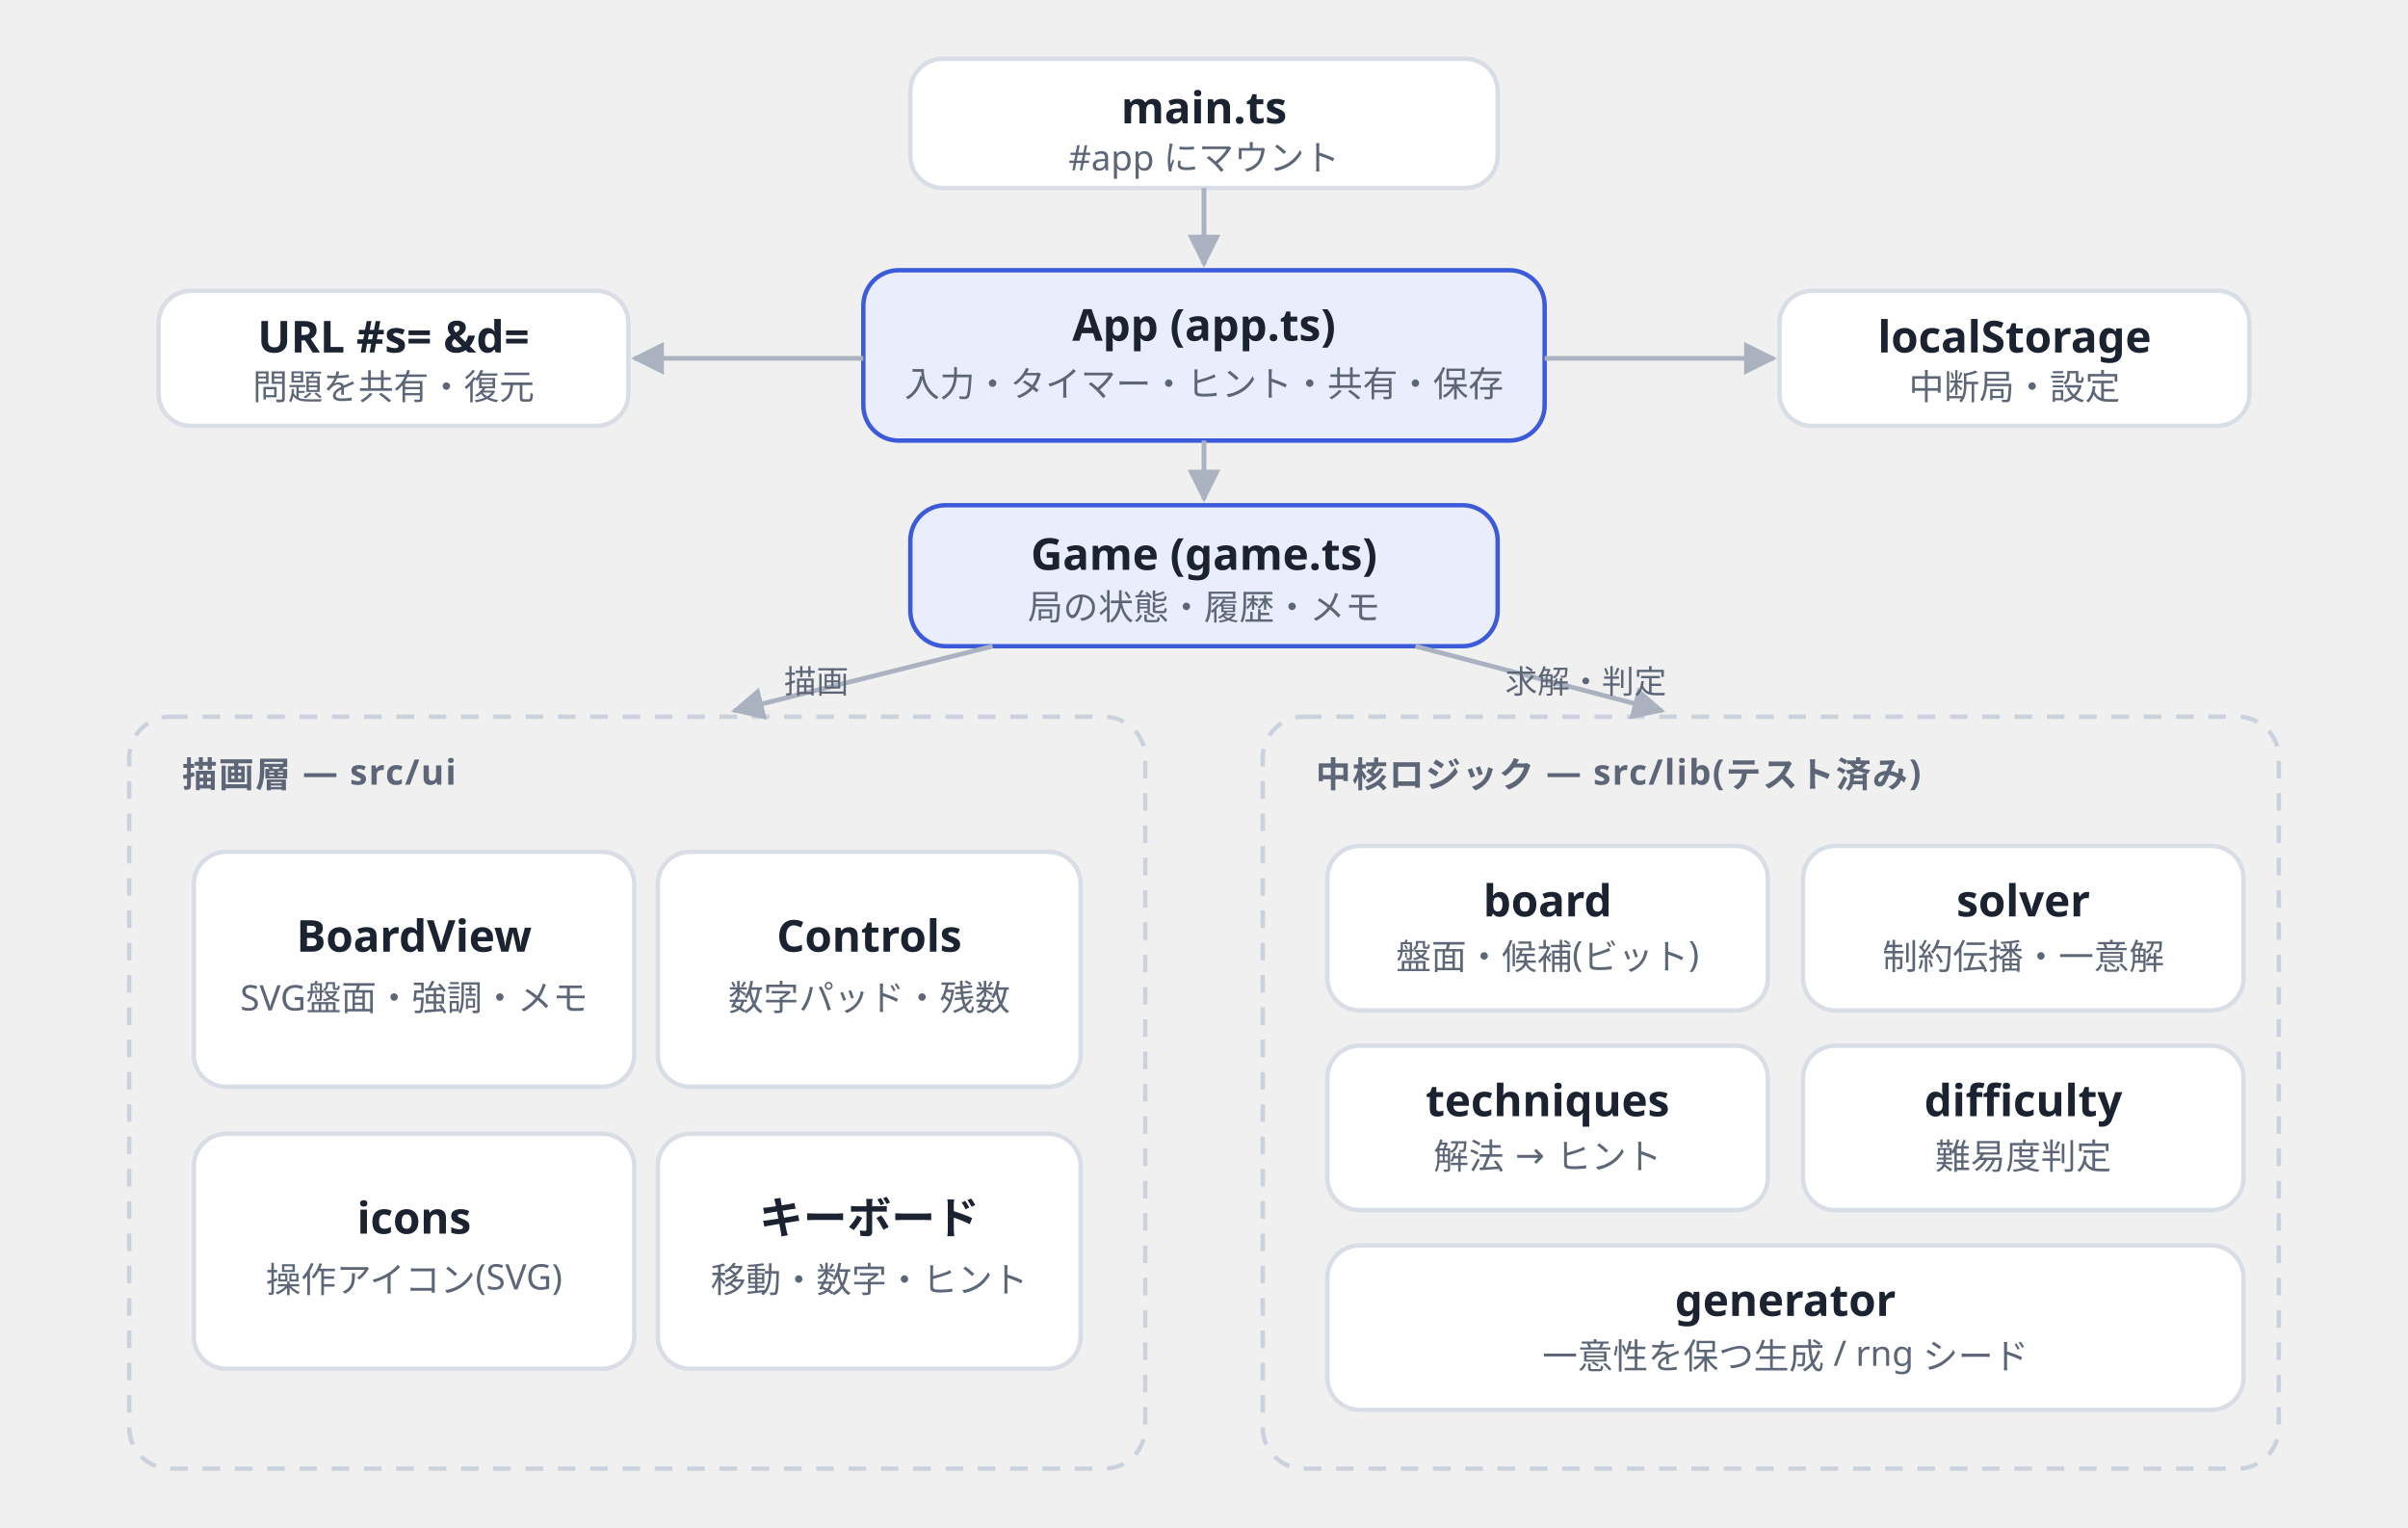
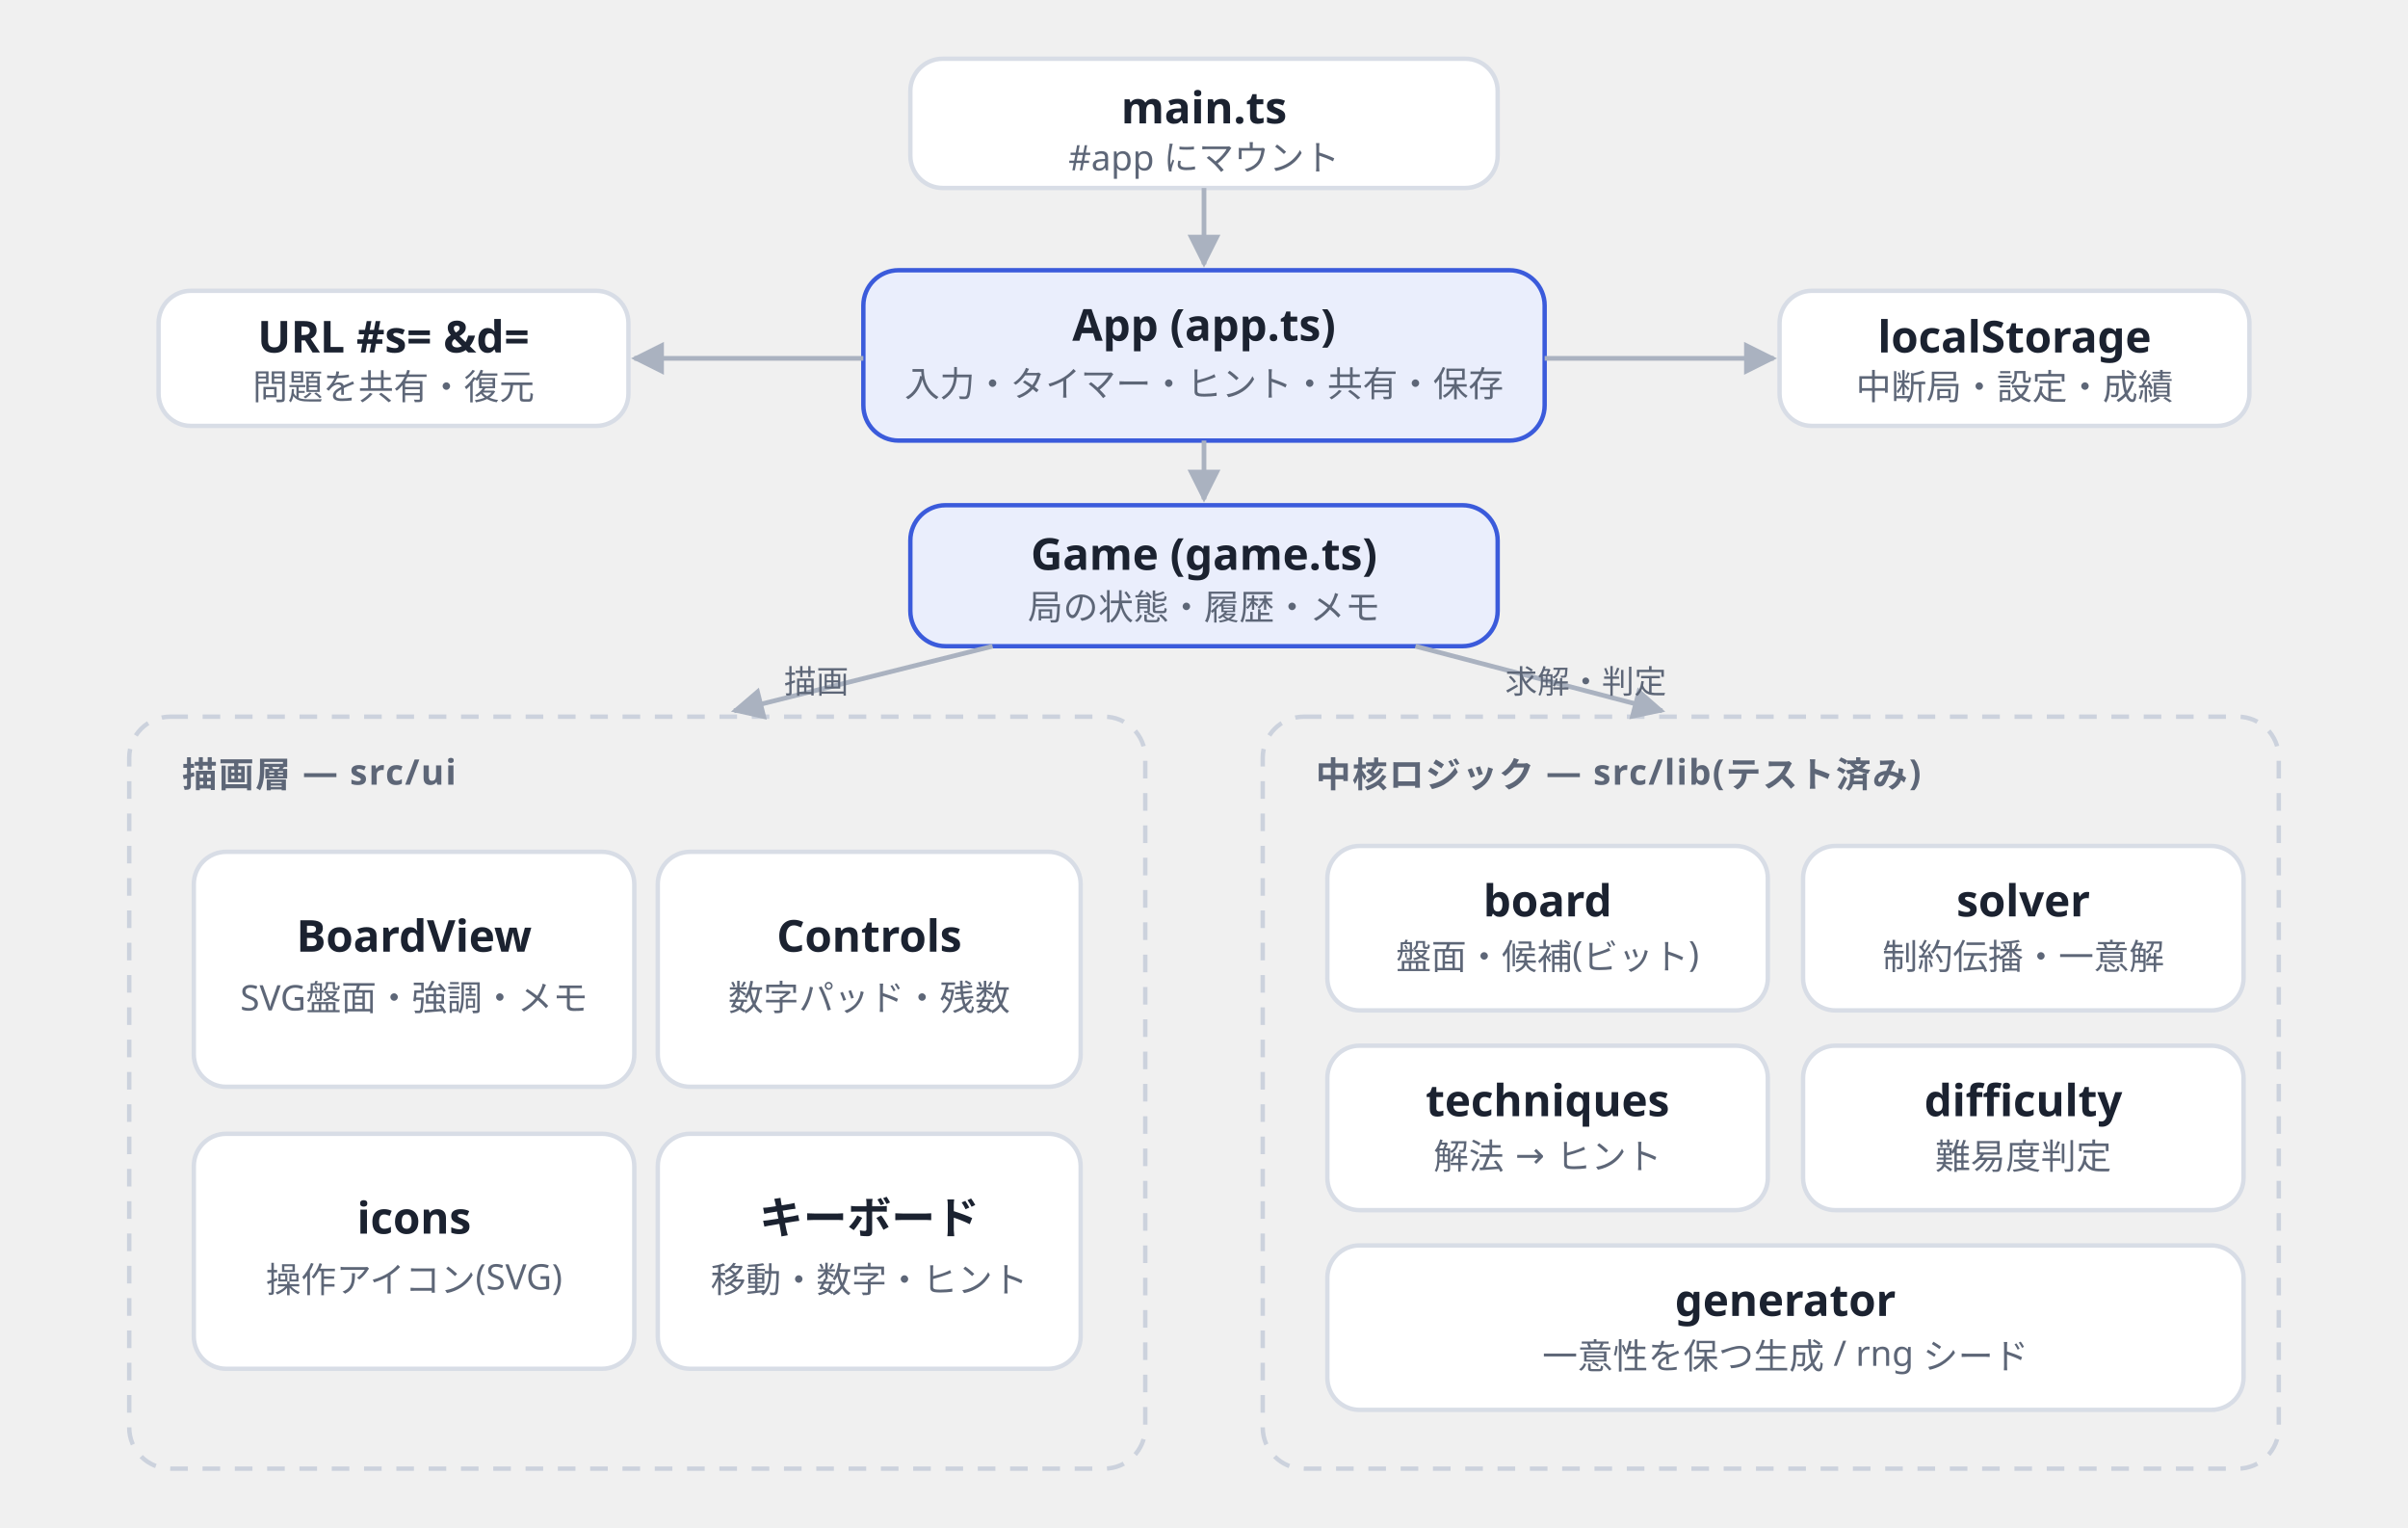
<svg xmlns="http://www.w3.org/2000/svg" viewBox="0 0 820 520" role="img" aria-labelledby="arch-title arch-desc" font-family="'Hiragino Sans','Noto Sans JP',system-ui,sans-serif">
  <style>
    .panel { fill: none; stroke: #ccd2dd; stroke-width: 1.5; stroke-dasharray: 6 5; }
    .node { fill: #ffffff; stroke: #d8dde6; stroke-width: 1.5; }
    .accent { fill: #eaeefc; stroke: #3b5bdb; stroke-width: 1.5; }
    .lbl { fill: #1b2230; font-size: 15px; font-weight: 600; }
    .sub { fill: #5d6677; font-size: 12px; }
    .tag { fill: #5d6677; font-size: 12px; font-weight: 600; letter-spacing: .04em; }
    .edge { stroke: #aab2c0; stroke-width: 1.6; fill: none; }
    .edge-lbl { fill: #5d6677; font-size: 11px; }
    @media (prefers-color-scheme: dark) {
      .panel { stroke: #3a4252; }
      .node { fill: #161b27; stroke: #2a3242; }
      .accent { fill: #1c2438; stroke: #7c93f7; }
      .lbl { fill: #e8ecf4; }
      .sub, .tag, .edge-lbl { fill: #99a3b4; }
      .edge { stroke: #56607a; }
    }
  </style>
  <defs>
    <marker id="arr" viewBox="0 0 10 10" refX="9" refY="5" markerWidth="7" markerHeight="7" orient="auto-start-reverse">
      <path d="M0 0L10 5L0 10z" fill="#aab2c0" />
    </marker>
  </defs>
  <rect class="node" x="310" y="20" width="200" height="44" rx="11" />
  <text class="lbl" x="410" y="42" text-anchor="middle">main.ts</text>
  <text class="sub" x="410" y="58" text-anchor="middle">#app にマウント</text>
  <rect class="accent" x="294" y="92" width="232" height="58" rx="12" />
  <text class="lbl" x="410" y="116" text-anchor="middle">App (app.ts)</text>
  <text class="sub" x="410" y="135" text-anchor="middle">入力・タイマー・ヒント・共有・保存</text>
  <rect class="node" x="54" y="99" width="160" height="46" rx="11" />
  <text class="lbl" x="134" y="120" text-anchor="middle" font-size="13">URL #s= &amp;d=</text>
  <text class="sub" x="134" y="136" text-anchor="middle">問題を共有・復元</text>
  <rect class="node" x="606" y="99" width="160" height="46" rx="11" />
  <text class="lbl" x="686" y="120" text-anchor="middle" font-size="13">localStorage</text>
-   <text class="sub" x="686" y="136" text-anchor="middle">中断局・設定</text>
+   <text class="sub" x="686" y="136" text-anchor="middle">中断局・設定・成績</text>
  <rect class="accent" x="310" y="172" width="200" height="48" rx="12" />
  <text class="lbl" x="410" y="194" text-anchor="middle" font-size="14">Game (game.ts)</text>
  <text class="sub" x="410" y="211" text-anchor="middle">局の状態・履歴・メモ</text>
  <rect class="panel" x="44" y="244" width="346" height="256" rx="14" />
  <text class="tag" x="62" y="268">描画層 — src/ui</text>
  <rect class="node" x="66" y="290" width="150" height="80" rx="11" />
  <text class="lbl" x="141" y="324" text-anchor="middle" font-size="14">BoardView</text>
  <text class="sub" x="141" y="344" text-anchor="middle">SVG盤面・強調・メモ</text>
  <rect class="node" x="224" y="290" width="144" height="80" rx="11" />
  <text class="lbl" x="296" y="324" text-anchor="middle" font-size="14">Controls</text>
  <text class="sub" x="296" y="344" text-anchor="middle">数字パッド・残数</text>
  <rect class="node" x="66" y="386" width="150" height="80" rx="11" />
  <text class="lbl" x="141" y="420" text-anchor="middle" font-size="14">icons</text>
  <text class="sub" x="141" y="440" text-anchor="middle">操作アイコン(SVG)</text>
  <rect class="node" x="224" y="386" width="144" height="80" rx="11" />
  <text class="lbl" x="296" y="420" text-anchor="middle" font-size="13">キーボード</text>
  <text class="sub" x="296" y="440" text-anchor="middle">移動・数字・ヒント</text>
  <rect class="panel" x="430" y="244" width="346" height="256" rx="14" />
  <text class="tag" x="448" y="268">中核ロジック — src/lib(テスト済み)</text>
  <rect class="node" x="452" y="288" width="150" height="56" rx="11" />
  <text class="lbl" x="527" y="312" text-anchor="middle" font-size="14">board</text>
  <text class="sub" x="527" y="330" text-anchor="middle">盤面・候補(ビット)</text>
  <rect class="node" x="614" y="288" width="150" height="56" rx="11" />
  <text class="lbl" x="689" y="312" text-anchor="middle" font-size="14">solver</text>
  <text class="sub" x="689" y="330" text-anchor="middle">制約伝播・一意解</text>
  <rect class="node" x="452" y="356" width="150" height="56" rx="11" />
  <text class="lbl" x="527" y="380" text-anchor="middle" font-size="14">techniques</text>
  <text class="sub" x="527" y="398" text-anchor="middle">解法 → ヒント</text>
  <rect class="node" x="614" y="356" width="150" height="56" rx="11" />
  <text class="lbl" x="689" y="380" text-anchor="middle" font-size="14">difficulty</text>
  <text class="sub" x="689" y="398" text-anchor="middle">難易度判定</text>
  <rect class="node" x="452" y="424" width="312" height="56" rx="11" />
  <text class="lbl" x="608" y="448" text-anchor="middle" font-size="14">generator</text>
  <text class="sub" x="608" y="466" text-anchor="middle">一意性を保つ生成 / rng シード</text>
  <path class="edge" d="M410 64 L410 90" marker-end="url(#arr)" />
  <path class="edge" d="M294 122 L216 122" marker-end="url(#arr)" />
  <path class="edge" d="M526 122 L604 122" marker-end="url(#arr)" />
  <path class="edge" d="M410 150 L410 170" marker-end="url(#arr)" />
  <path class="edge" d="M338 220 L250 242" marker-end="url(#arr)" />
  <path class="edge" d="M482 220 L566 242" marker-end="url(#arr)" />
  <text class="edge-lbl" x="278" y="236" text-anchor="middle">描画</text>
  <text class="edge-lbl" x="540" y="236" text-anchor="middle">求解・判定</text>
</svg>
